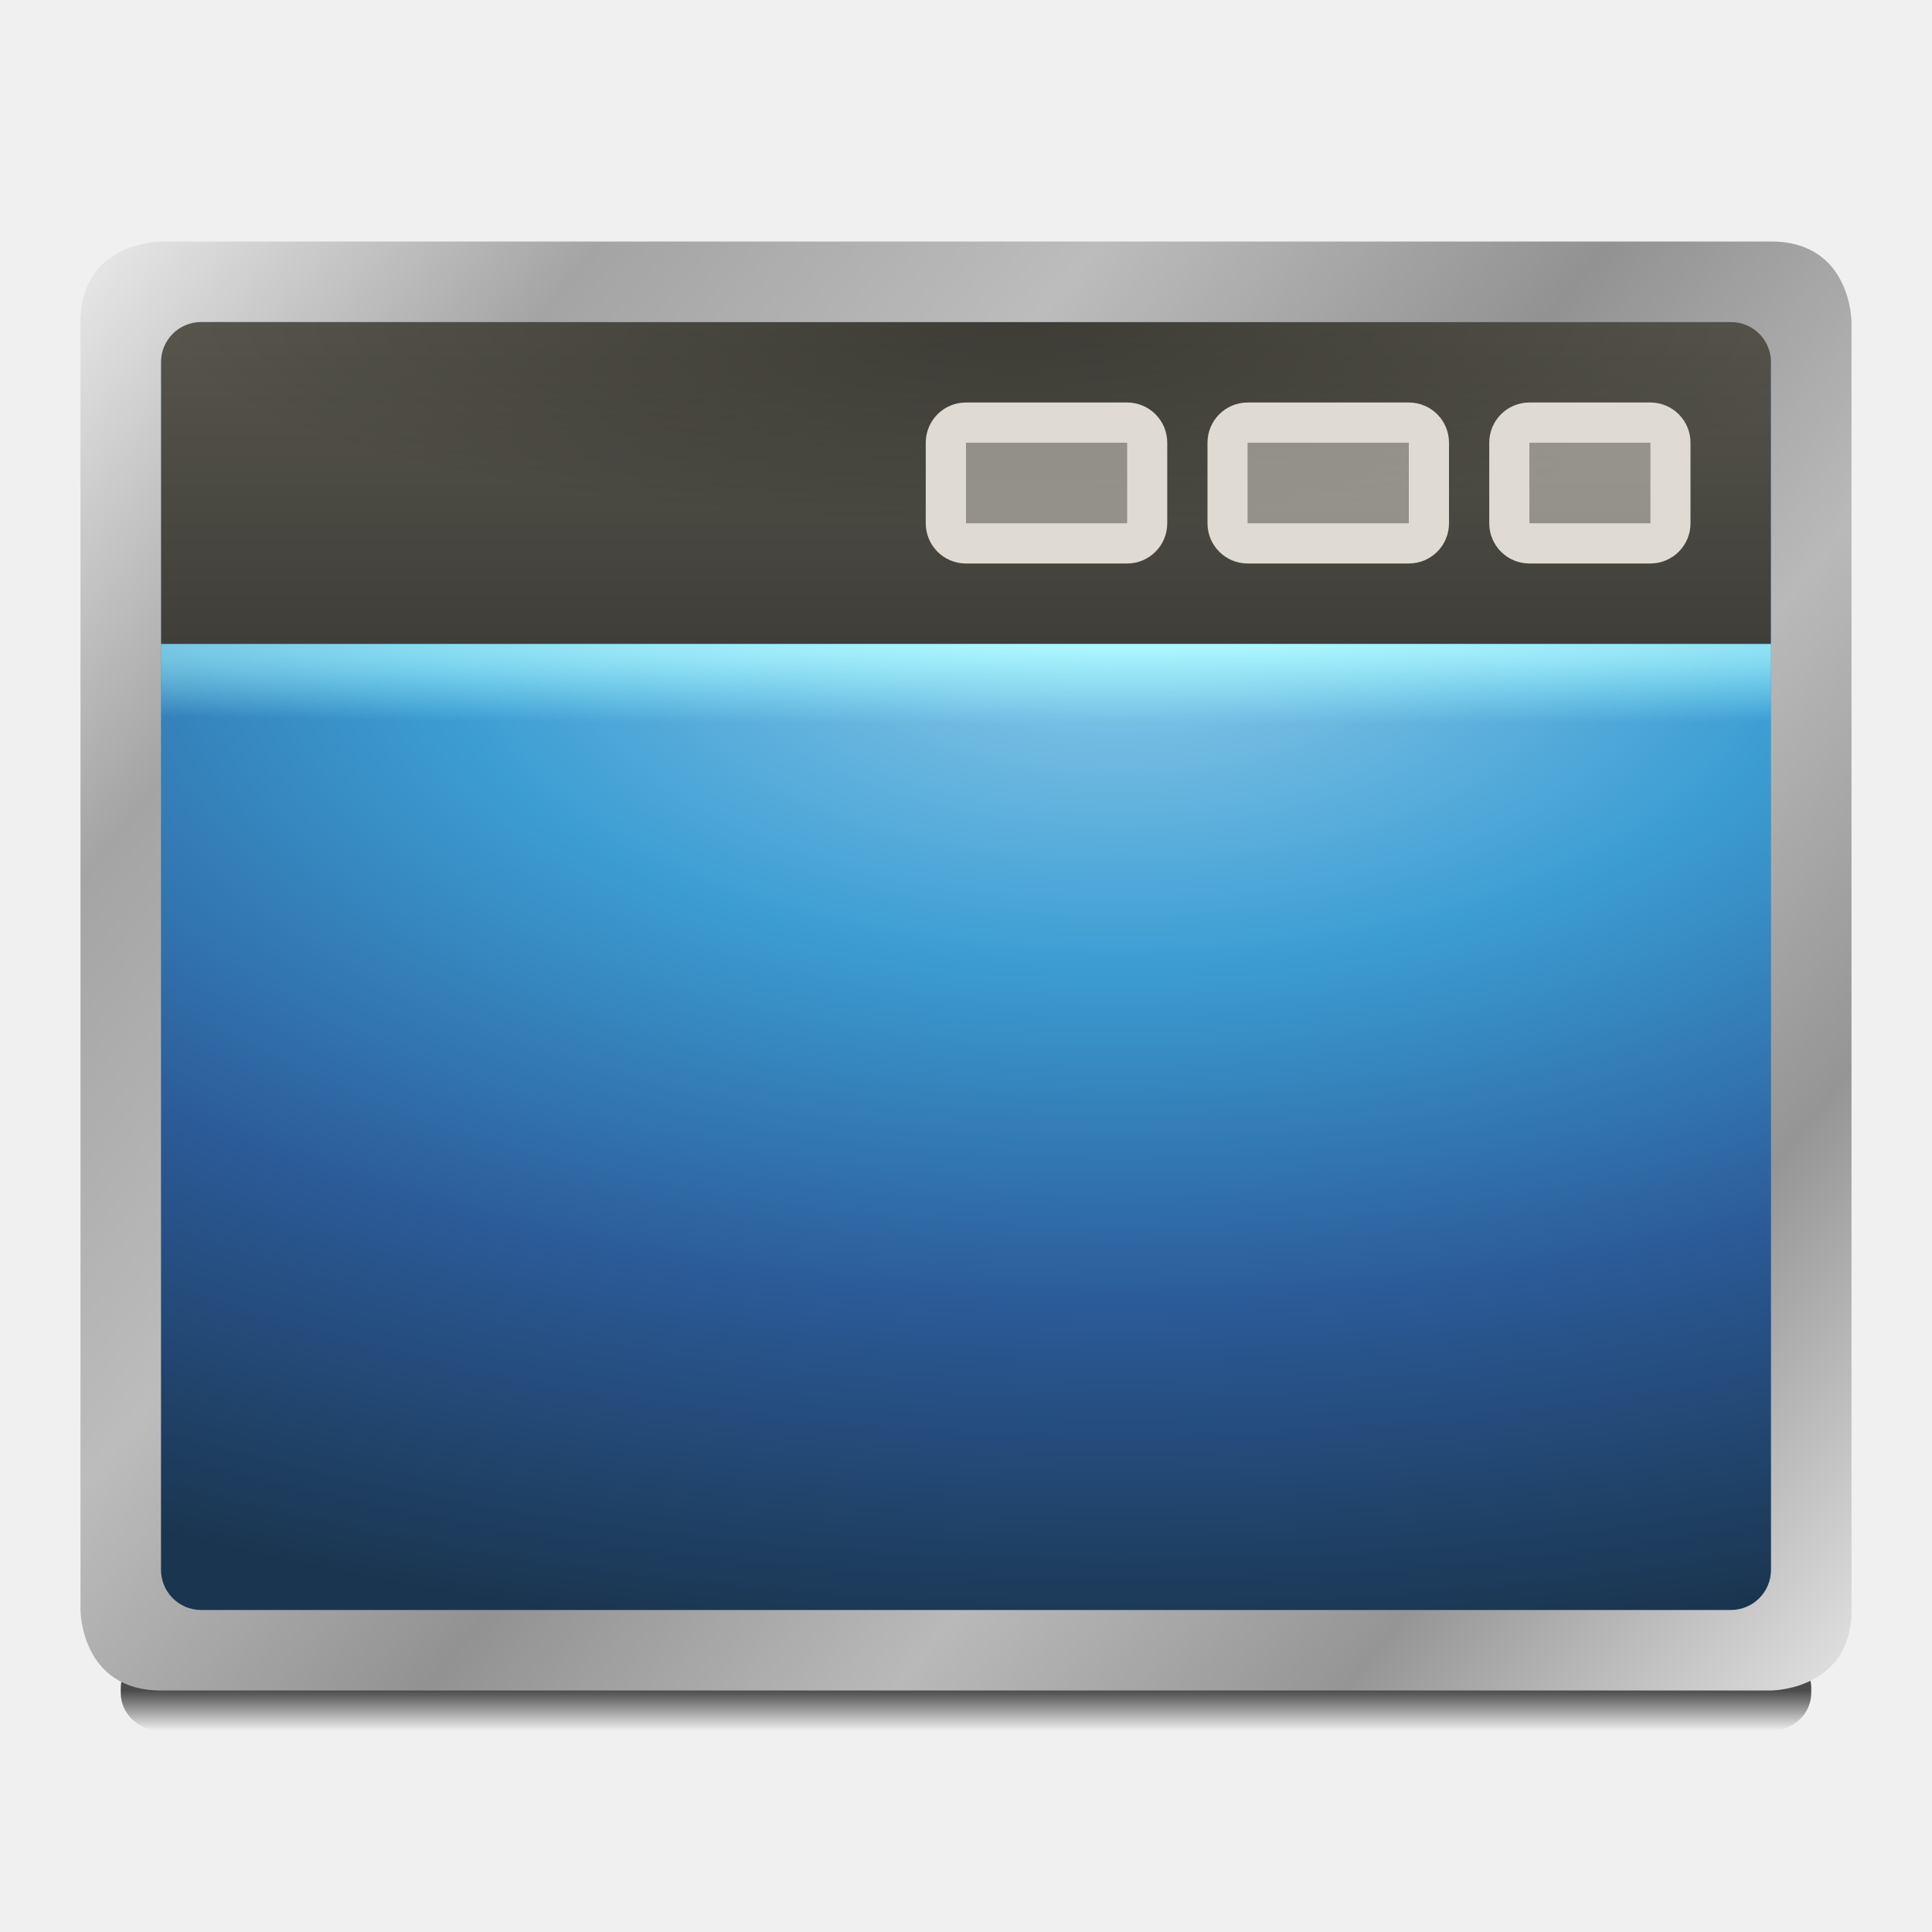
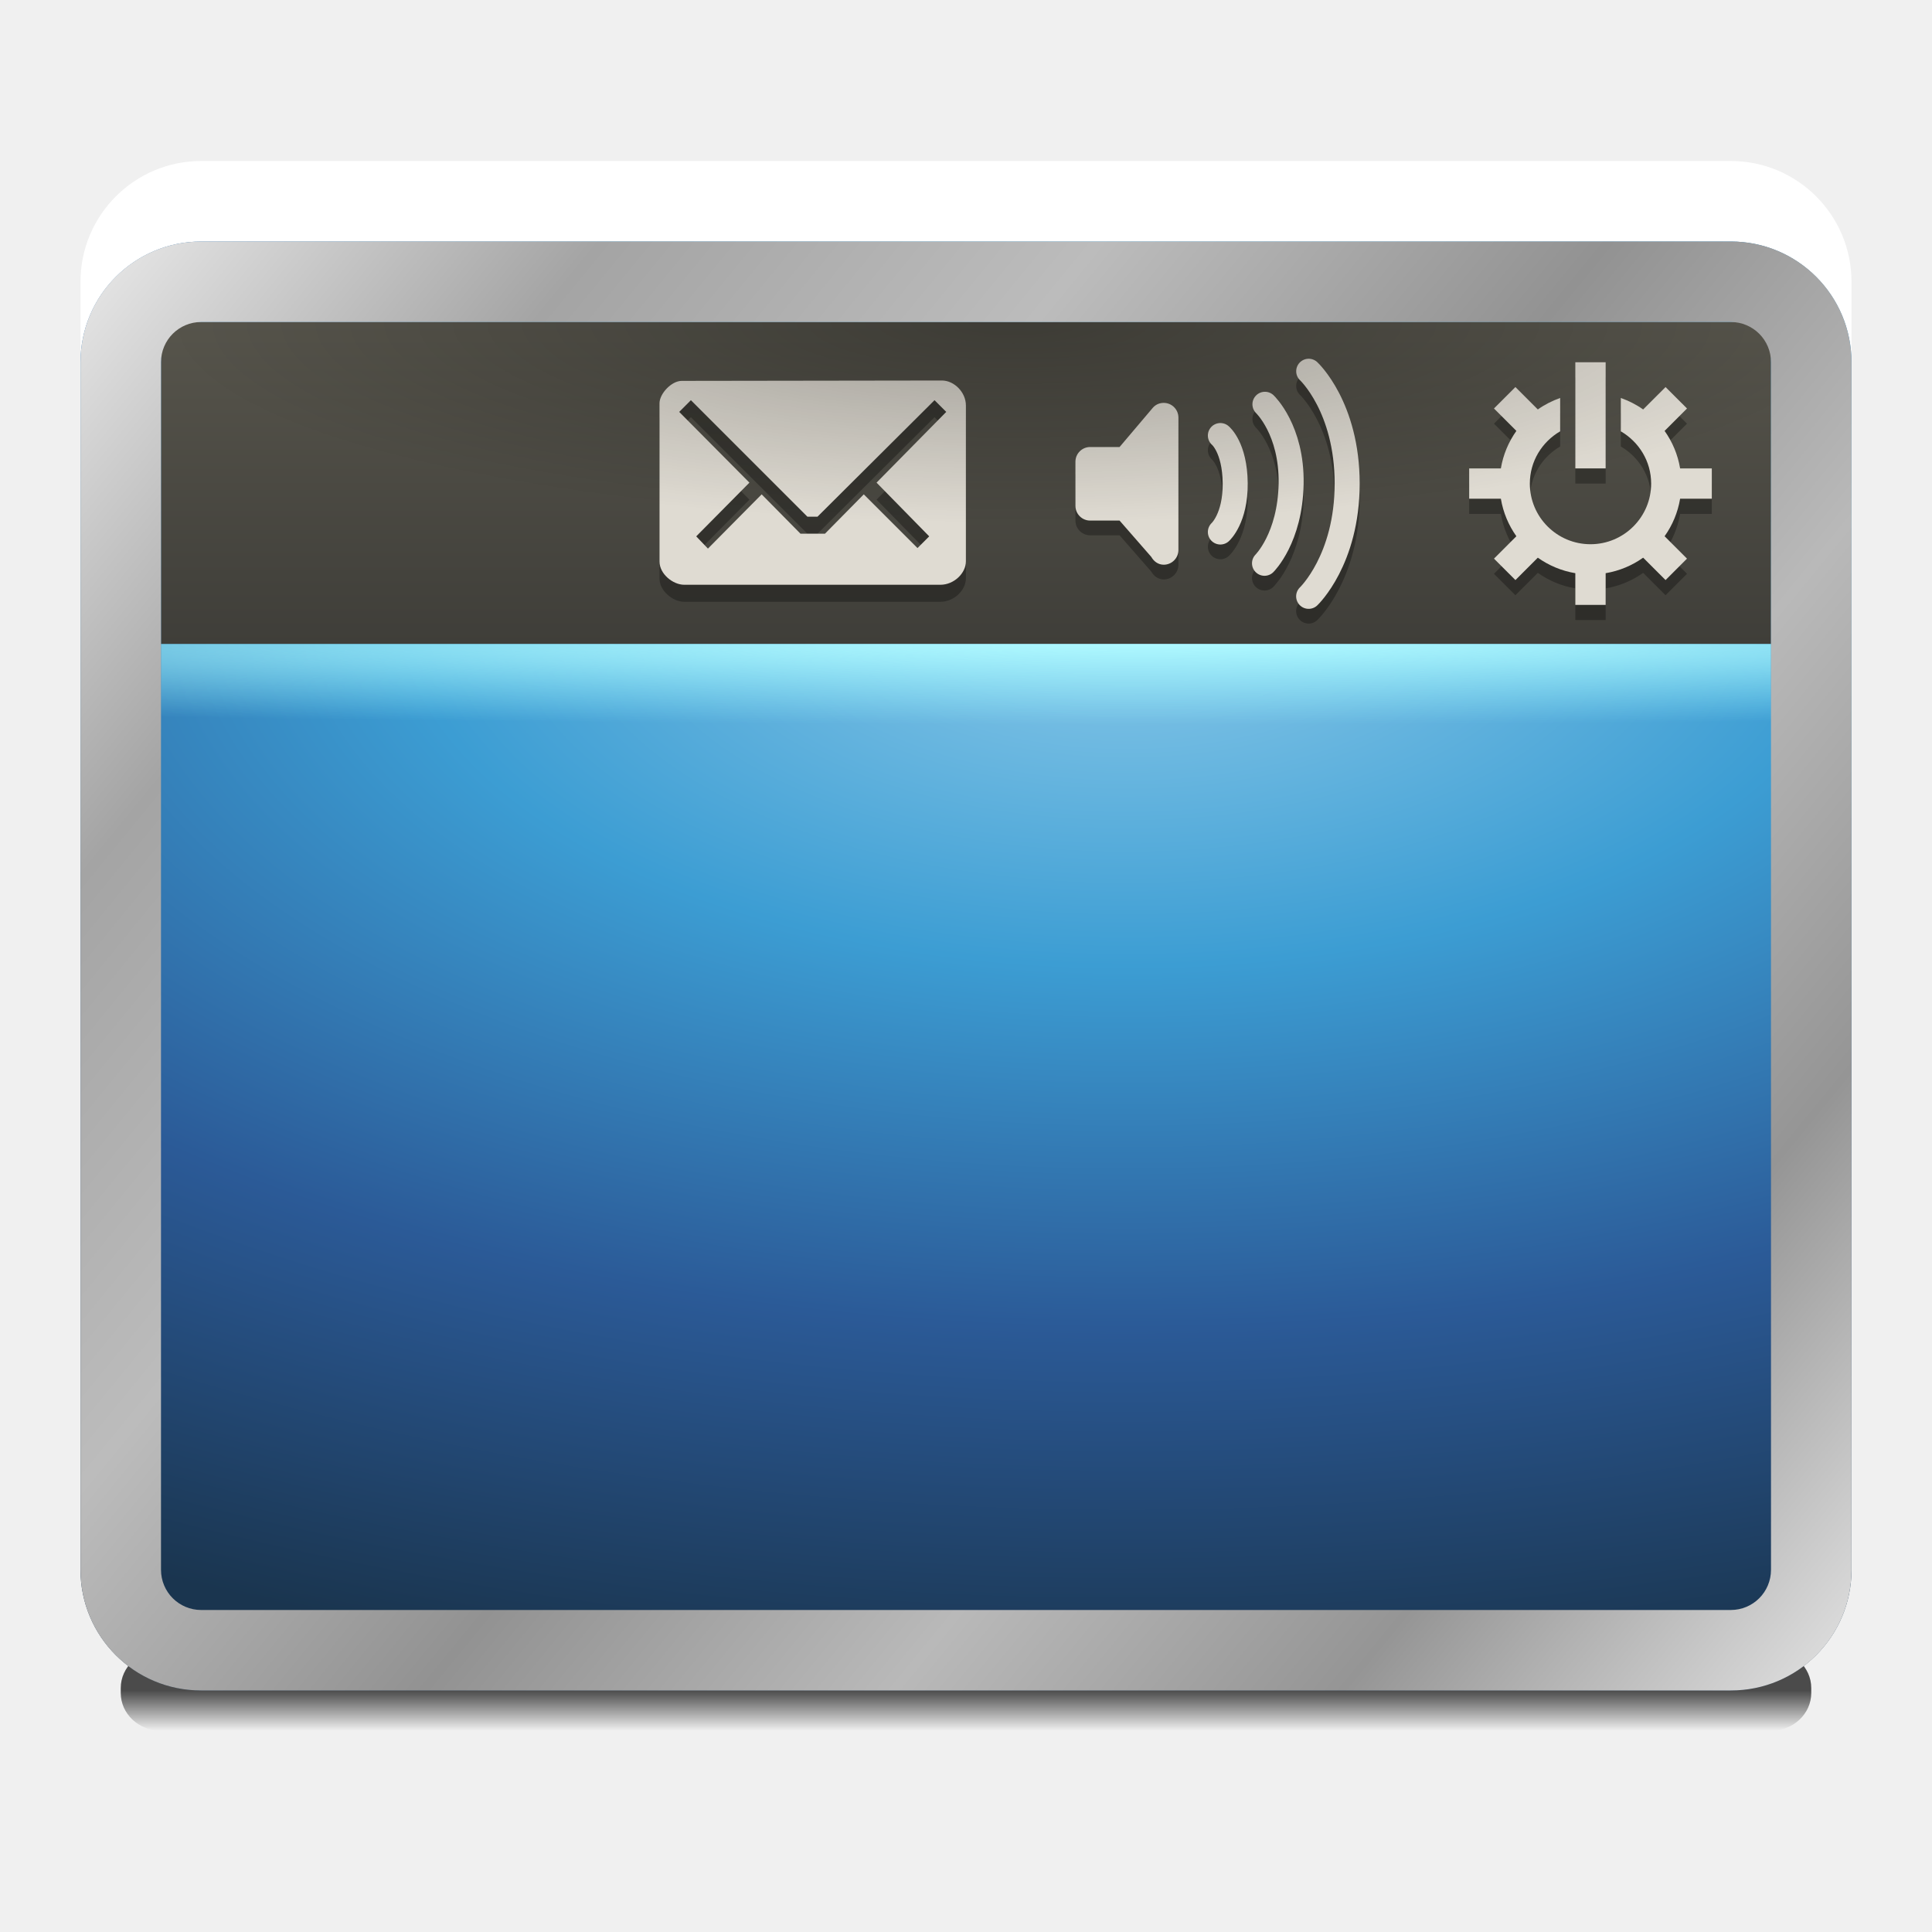
<svg xmlns="http://www.w3.org/2000/svg" xmlns:xlink="http://www.w3.org/1999/xlink" width="48" height="48" id="svg2985" version="1.1">
  <defs id="defs2987">
    <linearGradient id="linearGradient3975">
      <stop id="stop3977" offset="0" style="stop-color:#fdc06d;stop-opacity:1" />
      <stop style="stop-color:#e96d34;stop-opacity:1" offset="0.45" id="stop3979" />
      <stop id="stop3981" offset="1" style="stop-color:#872712;stop-opacity:1" />
    </linearGradient>
    <linearGradient id="linearGradient3935">
      <stop id="stop3937" offset="0" style="stop-color:#82817b;stop-opacity:1" />
      <stop id="stop3939" offset="1" style="stop-color:#d2cecb;stop-opacity:1" />
    </linearGradient>
    <linearGradient id="linearGradient3915">
      <stop style="stop-color:#e55c2d;stop-opacity:1" offset="0" id="stop3917" />
      <stop style="stop-color:#ecaa62;stop-opacity:1" offset="1" id="stop3919" />
    </linearGradient>
    <linearGradient id="linearGradient3927-5">
      <stop id="stop3929-2" offset="0" style="stop-color:#eaeaea;stop-opacity:1" />
      <stop style="stop-color:#a4a4a4;stop-opacity:1" offset="0.176" id="stop3931-3" />
      <stop style="stop-color:#bcbcbc;stop-opacity:1" offset="0.345" id="stop3933-0" />
      <stop style="stop-color:#929292;stop-opacity:1" offset="0.517" id="stop3935-3" />
      <stop id="stop3937-3" offset="0.676" style="stop-color:#b9b9b9;stop-opacity:1" />
      <stop style="stop-color:#959595;stop-opacity:1" offset="0.828" id="stop3939-5" />
      <stop id="stop3941-0" offset="1" style="stop-color:#e3e3e3;stop-opacity:1" />
    </linearGradient>
    <linearGradient id="linearGradient4030-7">
      <stop style="stop-color:#000000;stop-opacity:1;" offset="0" id="stop4032-1" />
      <stop style="stop-color:#000000;stop-opacity:0;" offset="1" id="stop4034-3" />
    </linearGradient>
    <linearGradient xlink:href="#linearGradient3927-5" id="linearGradient3284" gradientUnits="userSpaceOnUse" gradientTransform="translate(0,17)" x1="2" y1="5" x2="46" y2="41" />
    <linearGradient xlink:href="#linearGradient4030-7" id="linearGradient3291" gradientUnits="userSpaceOnUse" gradientTransform="translate(2,13)" x1="6" y1="45" x2="6" y2="46" />
    <linearGradient id="linearGradient3981-8">
      <stop style="stop-color:#000000;stop-opacity:0.292" offset="0" id="stop3983-8" />
      <stop style="stop-color:#000000;stop-opacity:0;" offset="1" id="stop3985-4" />
    </linearGradient>
    <radialGradient r="17" fy="26.3" fx="14.75" cy="26.3" cx="14.75" gradientTransform="matrix(1.0300234e-5,0.2941176,-1.245675,0,57.93754,19.66177)" gradientUnits="userSpaceOnUse" id="radialGradient3308" xlink:href="#linearGradient3981-8" />
    <linearGradient id="linearGradient3842">
      <stop style="stop-color:#7f7e75;stop-opacity:1" offset="0" id="stop3844" />
      <stop style="stop-color:#3d3c38;stop-opacity:1" offset="1" id="stop3846" />
    </linearGradient>
    <linearGradient id="linearGradient3820">
      <stop style="stop-color:#f2f1f0;stop-opacity:1;" offset="0" id="stop3822" />
      <stop style="stop-color:#c3beba;stop-opacity:1" offset="1" id="stop3824" />
    </linearGradient>
    <linearGradient xlink:href="#linearGradient3915" id="linearGradient3984" gradientUnits="userSpaceOnUse" gradientTransform="translate(8,17)" x1="8" y1="29" x2="8" y2="27" />
    <linearGradient xlink:href="#linearGradient3915" id="linearGradient3987" gradientUnits="userSpaceOnUse" gradientTransform="translate(16,0)" x1="8" y1="29" x2="8" y2="27" />
    <linearGradient xlink:href="#linearGradient3935" id="linearGradient3990" gradientUnits="userSpaceOnUse" gradientTransform="translate(14,17)" x1="8" y1="29" x2="8" y2="27" />
    <linearGradient xlink:href="#linearGradient3935" id="linearGradient3993" gradientUnits="userSpaceOnUse" gradientTransform="translate(22,0)" x1="8" y1="29" x2="8" y2="27" />
    <linearGradient xlink:href="#linearGradient3935" id="linearGradient3996" gradientUnits="userSpaceOnUse" gradientTransform="translate(6,0)" x1="8" y1="29" x2="8" y2="27" />
    <linearGradient xlink:href="#linearGradient3935" id="linearGradient3999" gradientUnits="userSpaceOnUse" gradientTransform="translate(11,17)" x1="8" y1="29" x2="8" y2="27" />
    <linearGradient xlink:href="#linearGradient3935" id="linearGradient4002" gradientUnits="userSpaceOnUse" gradientTransform="translate(19,0)" x1="8" y1="29" x2="8" y2="27" />
    <linearGradient xlink:href="#linearGradient3935" id="linearGradient4005" gradientUnits="userSpaceOnUse" gradientTransform="translate(3,0)" x1="8" y1="29" x2="8" y2="27" />
    <linearGradient xlink:href="#linearGradient3915" id="linearGradient4008" gradientUnits="userSpaceOnUse" x1="8" y1="29" x2="8" y2="27" />
    <linearGradient xlink:href="#linearGradient3842" id="linearGradient4011" gradientUnits="userSpaceOnUse" gradientTransform="translate(-8,17)" x1="31" y1="26" x2="31" y2="30" />
    <linearGradient xlink:href="#linearGradient3820" id="linearGradient4014" gradientUnits="userSpaceOnUse" gradientTransform="translate(-8,0)" x1="35" y1="46" x2="35" y2="54" />
    <linearGradient xlink:href="#linearGradient3842" id="linearGradient4017" gradientUnits="userSpaceOnUse" x1="31" y1="26" x2="31" y2="30" />
    <linearGradient xlink:href="#linearGradient3842" id="linearGradient4020" gradientUnits="userSpaceOnUse" gradientTransform="translate(-15,0)" x1="31" y1="26" x2="31" y2="30" />
    <linearGradient xlink:href="#linearGradient3820" id="linearGradient4023" gradientUnits="userSpaceOnUse" gradientTransform="translate(-15,0)" x1="32" y1="30" x2="32" y2="40" />
    <linearGradient xlink:href="#linearGradient3820" id="linearGradient4027" gradientUnits="userSpaceOnUse" x1="32" y1="30" x2="32" y2="40" />
    <radialGradient xlink:href="#linearGradient3975" id="radialGradient4032" gradientUnits="userSpaceOnUse" gradientTransform="matrix(3.9777814e-8,2.545455,-1.954546,3.0543679e-8,63.9596,-37.09091)" cx="24" cy="20.444" fx="24" fy="20.444" r="22" />
    <linearGradient id="linearGradient3025-1">
      <stop style="stop-color:#8dcbea;stop-opacity:1" offset="0" id="stop3027-9" />
      <stop id="stop3118" offset="0.333" style="stop-color:#3c9dd3;stop-opacity:1" />
      <stop id="stop3033-9" offset="0.667" style="stop-color:#2b5a97;stop-opacity:1" />
      <stop style="stop-color:#1a354f;stop-opacity:1" offset="1" id="stop3029-5" />
    </linearGradient>
    <radialGradient xlink:href="#linearGradient3999-7" id="radialGradient4005" cx="-13.6" cy="46.833" fx="-13.6" fy="46.833" r="3" gradientTransform="matrix(-0.6666667,0,-4.145957e-6,-19.75308,-41.06647,896.5102)" gradientUnits="userSpaceOnUse" />
    <linearGradient id="linearGradient3999-7">
      <stop style="stop-color:#aff9ff;stop-opacity:1" offset="0" id="stop4001" />
      <stop style="stop-color:#96f5ff;stop-opacity:0" offset="1" id="stop4003" />
    </linearGradient>
    <linearGradient xlink:href="#linearGradient3062" id="linearGradient3068" x1="41" y1="-18" x2="34" y2="-18" gradientUnits="userSpaceOnUse" gradientTransform="matrix(1.142857,0,0,1,-14.85714,-10)" />
    <linearGradient id="linearGradient3062">
      <stop style="stop-color:#3f3e39;stop-opacity:1" offset="0" id="stop3064" />
      <stop style="stop-color:#57554c;stop-opacity:1" offset="1" id="stop3066" />
    </linearGradient>
-     <radialGradient r="17" fy="60.443" fx="38.828" cy="60.443" cx="38.828" gradientTransform="matrix(-7.632124e-5,1.5,-3.032086,0,211.0886,-26.74239)" gradientUnits="userSpaceOnUse" id="radialGradient3192" xlink:href="#linearGradient3025-1" />
+     <radialGradient r="17" fy="60.443" fx="38.828" cy="60.443" cx="38.828" gradientTransform="matrix(-7.9955585e-5,1.588235,-3.176471,0,219.9976,-30.66841)" gradientUnits="userSpaceOnUse" id="radialGradient3192" xlink:href="#linearGradient3025-1" />
  </defs>
  <g id="layer1" transform="translate(0,-16)">
+     <rect ry="3" rx="3" y="20" x="2" height="36" width="44" id="rect3943-4" style="fill:#ffffff;fill-opacity:1;stroke:none" />
    <rect style="opacity:0.685;fill:url(#linearGradient3291);fill-opacity:1;stroke:none" id="rect4020-0" width="42" height="2" x="3" y="57" rx="1" ry="0.938" />
-     <rect style="fill:url(#radialGradient3192);fill-opacity:1;stroke:none" id="rect3977" width="42" height="34" x="3" y="23" rx="3" ry="3" />
+     <rect style="fill:url(#radialGradient3192);fill-opacity:1;stroke:none" id="rect3977" width="44" height="36" x="2" y="22" rx="3" ry="3" />
    <rect ry="0" rx="0" y="-44" x="24" height="40" width="8" id="rect3989" style="fill:url(#linearGradient3068);fill-opacity:1;stroke:none" transform="matrix(0,1,-1,0,0,0)" />
    <rect style="fill:url(#radialGradient4005);fill-opacity:1;stroke:none" id="rect3006" width="2" height="40" x="-34" y="-44" rx="0" ry="0" transform="matrix(0,-1,-1,0,0,0)" />
+     <g transform="matrix(0.365528,0,0,0.365528,25.98308,26.00932)" id="layer1-5">
+       <path style="opacity:0.3;fill-rule:evenodd" d="M 8.013,1 C 7.708,1 7.447,1.128 7.263,1.344 l -2.25,2.656 h -2 c -0.552,0 -1,0.448 -1,1 -0.006,0.996 0.002,2.014 0,3 0,0.552 0.448,1 1,1 h 2 l 2.156,2.469 c 0.171,0.305 0.469,0.531 0.844,0.531 0.552,0 1,-0.448 1,-1 v -9 c 0,-0.552 -0.448,-1 -1,-1 z" id="rect3180-0" />
+       <path style="opacity:0.3;fill:none;stroke:#000000;stroke-width:1.7;stroke-linecap:round" d="m 17.868,-1.15 c 0,0 2.614,2.423 2.614,7.635 0,5.187 -2.618,7.665 -2.618,7.665 M 14.893,1.096 c 0,0 1.845,1.745 1.78,5.404 -0.066,3.69 -1.809,5.404 -1.809,5.404 m -3,-8.683 c 0,0 0.983,0.795 1.008,3.231 0.025,2.405 -1.008,3.326 -1.008,3.326" id="path3209-4" />
+       <path style="fill:none;stroke:#dfdbd2;stroke-width:1.7;stroke-linecap:round" d="m 17.868,-2.15 c 0,0 2.614,2.423 2.614,7.635 0,5.187 -2.618,7.665 -2.618,7.665 M 14.893,0.095 c 0,0 1.845,1.745 1.78,5.404 -0.066,3.69 -1.809,5.404 -1.809,5.404 m -3,-8.683 c 0,0 0.983,0.795 1.008,3.231 0.025,2.405 -1.008,3.326 -1.008,3.326" id="path3209" />
+       <path style="fill:#dfdbd2;fill-rule:evenodd" d="M 8.013,0 C 7.708,0 7.447,0.128 7.263,0.344 l -2.25,2.656 h -2 c -0.552,0 -1,0.448 -1,1 -0.006,0.996 0.002,2.014 0,3 0,0.552 0.448,1 1,1 h 2 l 2.156,2.469 c 0.171,0.305 0.469,0.531 0.844,0.531 0.552,0 1,-0.448 1,-1 v -9 c 0,-0.552 -0.448,-1 -1,-1 z" id="rect3180" />
+     </g>
+     <g id="g3094" transform="matrix(0.4228999,0,0,0.4228999,15.53951,23.33913)">
+       <path style="opacity:0.3" d="M 3.305,6.022 C 2.696,6.022 2,6.782 2,7.336 V 16.635 C 2,17.366 2.789,18 3.454,18 h 15.048 c 0.798,0 1.498,-0.678 1.498,-1.376 V 7.465 C 20,6.689 19.311,6 18.59,6 L 3.304,6.022 z M 3.844,7.156 10.688,14 h 0.594 l 6.875,-6.844 0.688,0.688 -4.094,4.156 3.094,3.156 -0.688,0.688 -3.156,-3.156 -2.281,2.312 h -1.438 l -2.281,-2.312 -3.156,3.187 -0.688,-0.719 3.125,-3.156 -4.125,-4.156 0.688,-0.688 z" id="rect3170-2" />
+       <path style="fill:#dfdbd2" d="M 3.305,5.022 C 2.696,5.022 2,5.782 2,6.336 V 15.635 C 2,16.366 2.789,17 3.454,17 h 15.048 c 0.798,0 1.498,-0.678 1.498,-1.376 V 6.465 C 20,5.689 19.311,5 18.59,5 L 3.304,5.022 z M 3.844,6.156 10.688,13 h 0.594 l 6.875,-6.844 0.688,0.688 -4.094,4.156 3.094,3.156 -0.688,0.688 -3.156,-3.156 -2.281,2.312 h -1.438 l -2.281,-2.312 -3.156,3.187 -0.688,-0.719 3.125,-3.156 -4.125,-4.156 0.688,-0.688 z" id="rect3170" />
+     </g>
+     <g id="g3110" transform="matrix(0.3767627,0,0,0.3767627,35.37092,23.86971)">
+       <rect x="10" y="4" width="2" height="7" style="opacity:0.3" id="rect3" />
+       <g transform="translate(0,1)" style="opacity:0.3" id="g5">
+         <path d="M 19,12 V 10 H 16.91 C 16.757,9.089 16.401,8.25 15.887,7.527 L 17.365,6.049 15.95,4.636 14.472,6.113 C 14.024,5.794 13.527,5.543 13,5.355 v 2.2 c 1.19,0.693 2,1.969 2,3.445 0,1.1 -0.444,2.094 -1.162,2.817 l -0.021,0.021 C 13.094,14.556 12.1,15 11,15 9.896,15 8.897,14.553 8.173,13.829 L 8.17,13.827 C 7.447,13.104 7,12.104 7,11 7,9.523 7.81,8.248 9,7.555 v -2.2 C 8.473,5.543 7.975,5.794 7.527,6.113 L 6.049,4.635 4.635,6.049 6.113,7.527 C 5.599,8.25 5.243,9.089 5.09,10 H 3 v 2 h 2.09 c 0.153,0.91 0.509,1.75 1.023,2.473 L 4.636,15.95 6.05,17.364 7.527,15.887 C 8.25,16.401 9.089,16.757 10,16.91 V 19 h 2 v -2.09 c 0.91,-0.153 1.75,-0.509 2.473,-1.023 l 1.477,1.477 1.414,-1.414 -1.477,-1.477 C 16.402,13.75 16.757,12.911 16.91,12 H 19 z" id="path7" />
+       </g>
+       <rect x="10" y="3" width="2" height="7" style="fill:#dfdbd2" id="rect3-8" />
+       <g style="fill:#dfdbd2" id="g5-2">
+         <path d="M 19,12 V 10 H 16.91 C 16.757,9.089 16.401,8.25 15.887,7.527 L 17.365,6.049 15.95,4.636 14.472,6.113 C 14.024,5.794 13.527,5.543 13,5.355 v 2.2 c 1.19,0.693 2,1.969 2,3.445 0,1.1 -0.444,2.094 -1.162,2.817 l -0.021,0.021 C 13.094,14.556 12.1,15 11,15 9.896,15 8.897,14.553 8.173,13.829 L 8.17,13.827 C 7.447,13.104 7,12.104 7,11 7,9.523 7.81,8.248 9,7.555 v -2.2 C 8.473,5.543 7.975,5.794 7.527,6.113 L 6.049,4.635 4.635,6.049 6.113,7.527 C 5.599,8.25 5.243,9.089 5.09,10 H 3 v 2 h 2.09 c 0.153,0.91 0.509,1.75 1.023,2.473 L 4.636,15.95 6.05,17.364 7.527,15.887 C 8.25,16.401 9.089,16.757 10,16.91 V 19 h 2 v -2.09 c 0.91,-0.153 1.75,-0.509 2.473,-1.023 l 1.477,1.477 1.414,-1.414 -1.477,-1.477 C 16.402,13.75 16.757,12.911 16.91,12 H 19 z" style="fill:#dfdbd2" id="path7-6" />
+       </g>
+     </g>
    <rect style="fill:url(#radialGradient3308);fill-opacity:1;stroke:none" id="rect3964-1" width="40" height="5" x="4" y="24" rx="0" ry="0" />
-     <path style="fill:url(#linearGradient3284);fill-opacity:1;stroke:none" d="m 4,22 c 0,0 -2,0 -2,2 l 0,32 c 0,0 0,2 2,2 l 40,0 c 0,0 2,0 2,-2 l 0,-32 c 0,0 0,-2 -2,-2 z m 1,2 38,0 c 0.554,0 1,0.446 1,1 l 0,30 c 0,0.554 -0.446,1 -1,1 L 5,56 C 4.446,56 4,55.554 4,55 L 4,25 c 0,-0.554 0.446,-1 1,-1 z" id="path3919-9" />
-     <path style="fill:#dfdbd2;fill-opacity:1;stroke:none" d="m 24,26 c -0.554,0 -1,0.446 -1,1 l 0,2 c 0,0.554 0.446,1 1,1 l 4,0 c 0.554,0 1,-0.446 1,-1 l 0,-2 c 0,-0.554 -0.446,-1 -1,-1 z m 0,1 4,0 0,2 -4,0 z" id="rect5034" />
-     <path style="fill:#dfdbd2;fill-opacity:1;stroke:none" d="m 31,26 c -0.554,0 -1,0.446 -1,1 l 0,2 c 0,0.554 0.446,1 1,1 l 4,0 c 0.554,0 1,-0.446 1,-1 l 0,-2 c 0,-0.554 -0.446,-1 -1,-1 l -4,0 z m 0,1 4,0 0,2 -4,0 0,-2 z" id="rect5039" />
-     <path style="fill:#dfdbd2;fill-opacity:1;stroke:none" d="m 38,26 c -0.554,0 -1,0.446 -1,1 l 0,2 c 0,0.554 0.446,1 1,1 l 3,0 c 0.554,0 1,-0.446 1,-1 l 0,-2 c 0,-0.554 -0.446,-1 -1,-1 l -3,0 z m 0,1 3,0 0,2 -3,0 0,-2 z" id="rect5041" />
-     <rect style="opacity:0.5;fill:#dfdbd2;fill-opacity:1;stroke:none" id="rect5052" width="4" height="2" x="24" y="27" />
-     <rect y="27" x="31" height="2" width="4" id="rect5054" style="opacity:0.5;fill:#dfdbd2;fill-opacity:1;stroke:none" />
-     <rect style="opacity:0.5;fill:#dfdbd2;fill-opacity:1;stroke:none" id="rect5056" width="3" height="2" x="38" y="27" />
+     <path style="fill:url(#linearGradient3284);fill-opacity:1;stroke:none" d="m 5,22 c -1.662,0 -3,1.338 -3,3 l 0,30 c 0,1.662 1.338,3 3,3 l 38,0 c 1.662,0 3,-1.338 3,-3 l 0,-30 c 0,-1.662 -1.338,-3 -3,-3 z m 0,2 38,0 c 0.554,0 1,0.446 1,1 l 0,30 c 0,0.554 -0.446,1 -1,1 L 5,56 C 4.446,56 4,55.554 4,55 L 4,25 c 0,-0.554 0.446,-1 1,-1 z" id="path3919-9" />
  </g>
</svg>
